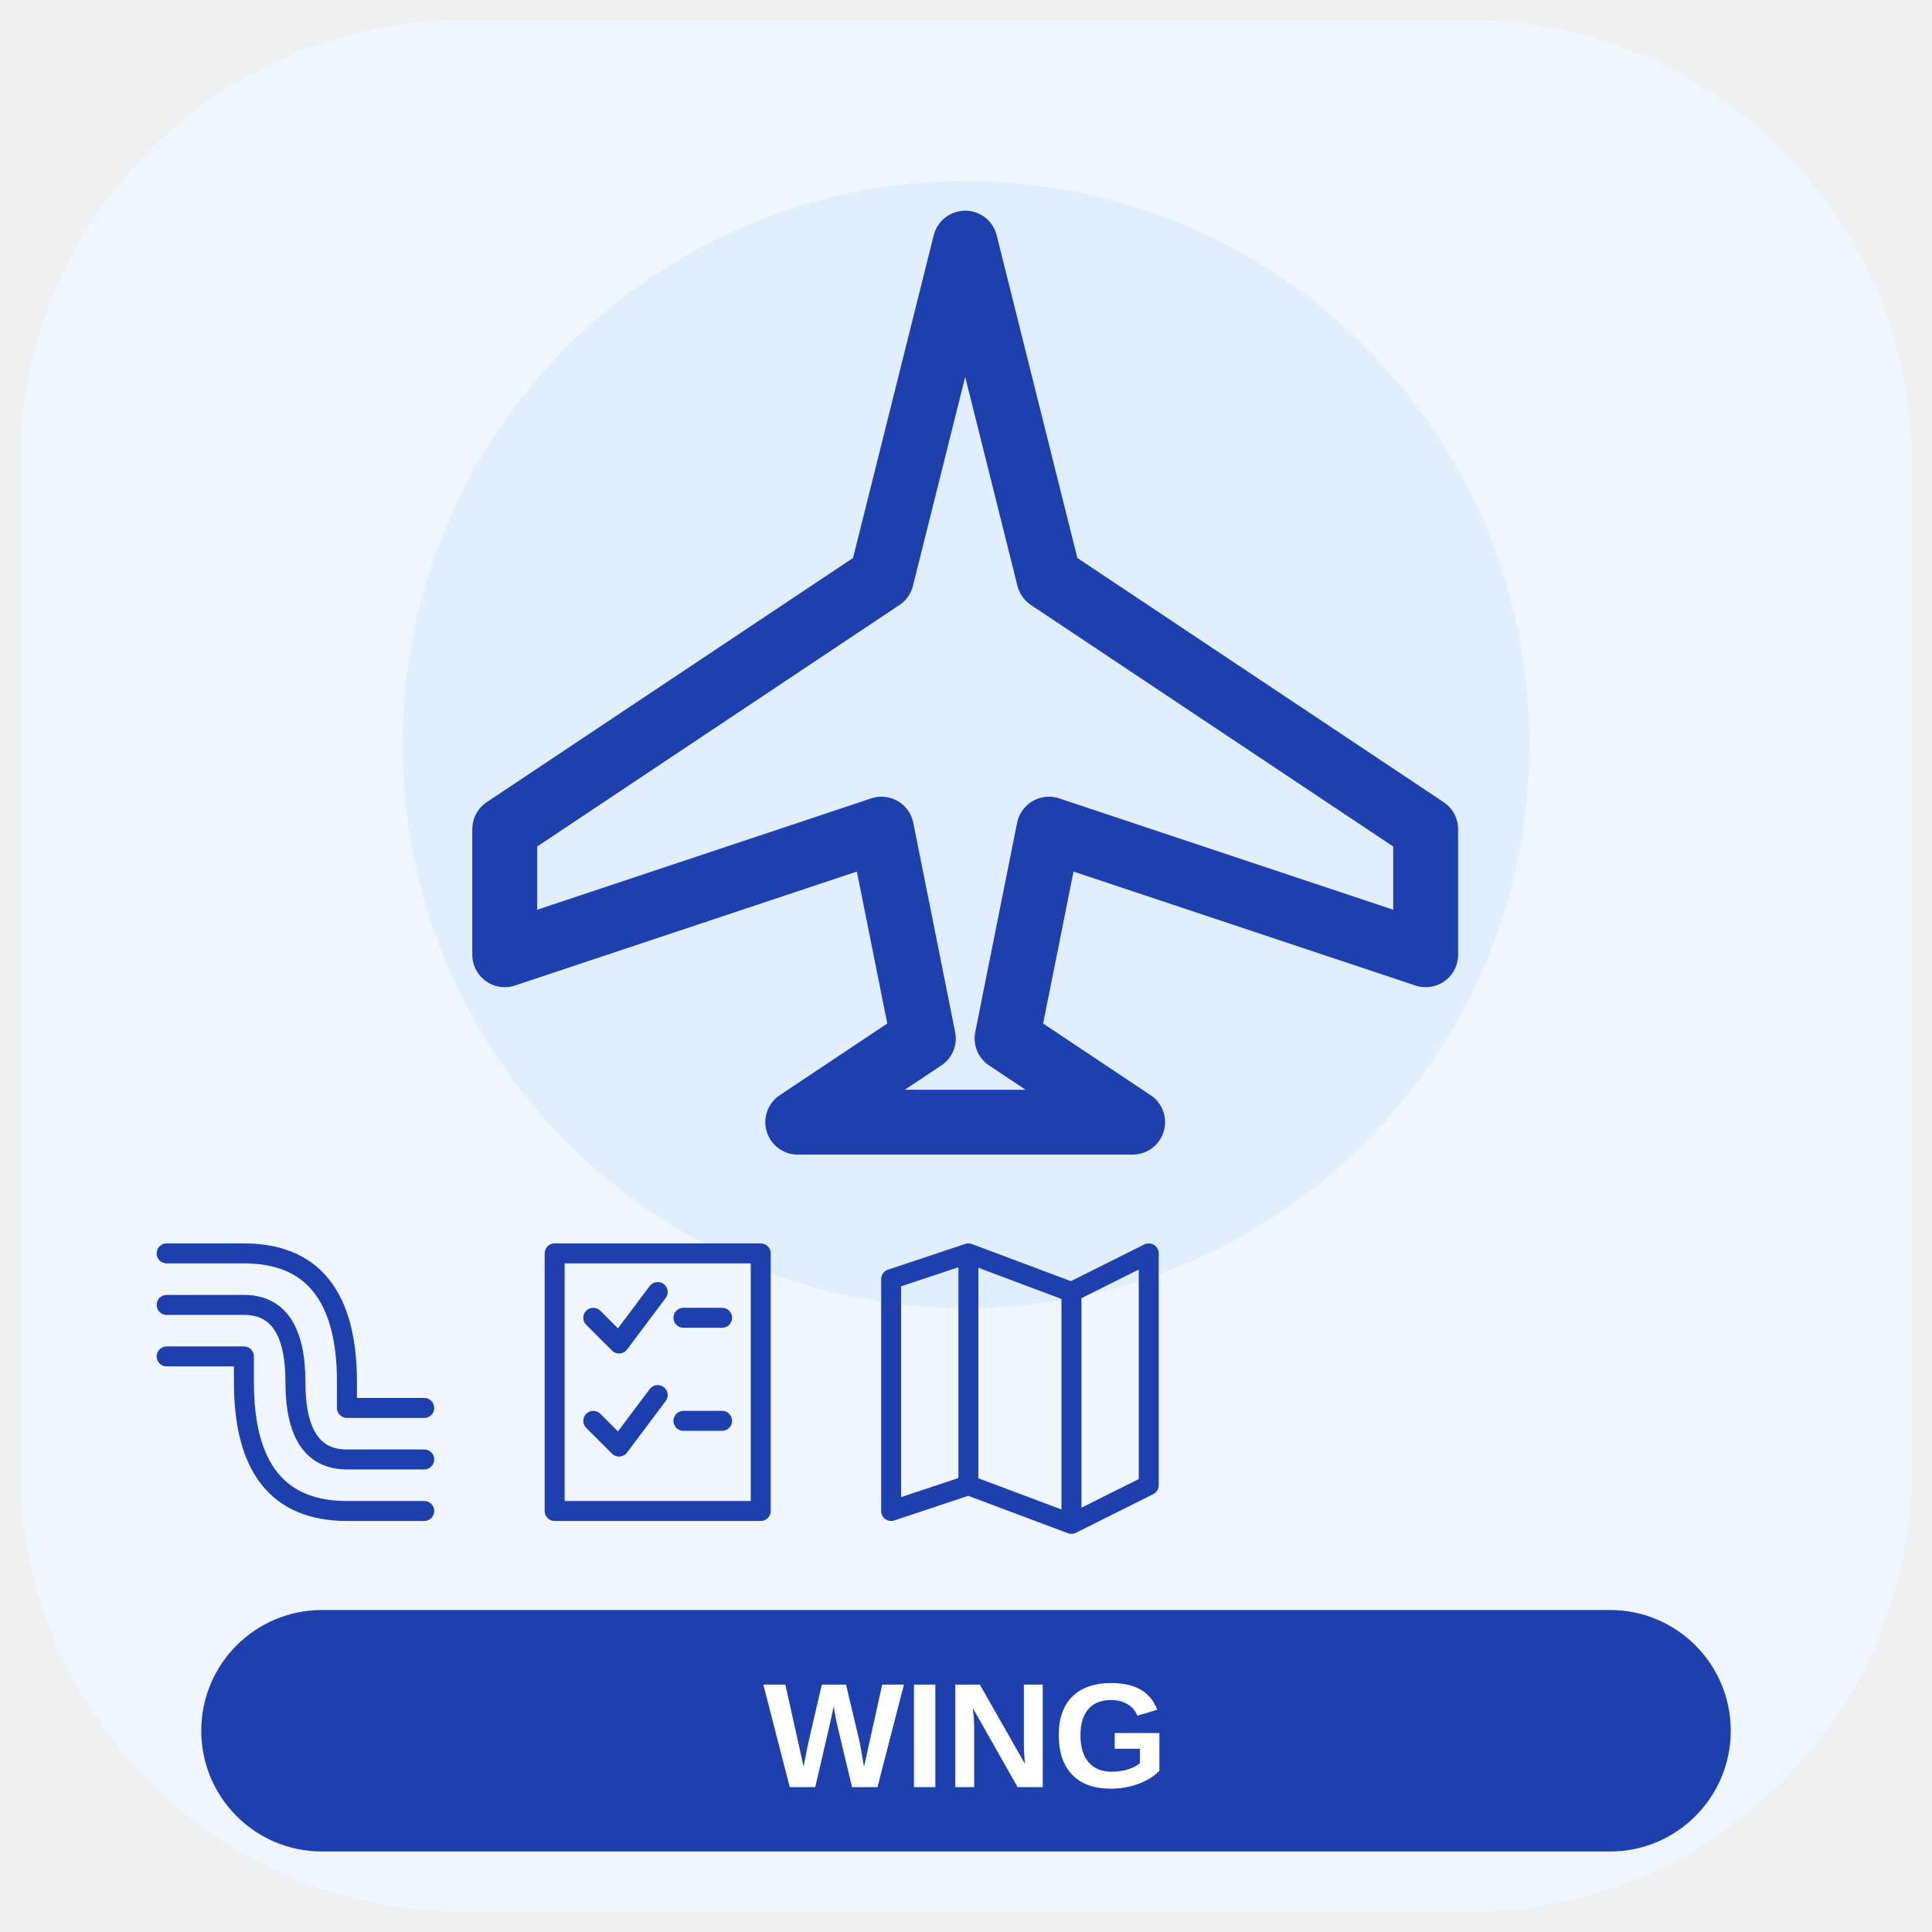
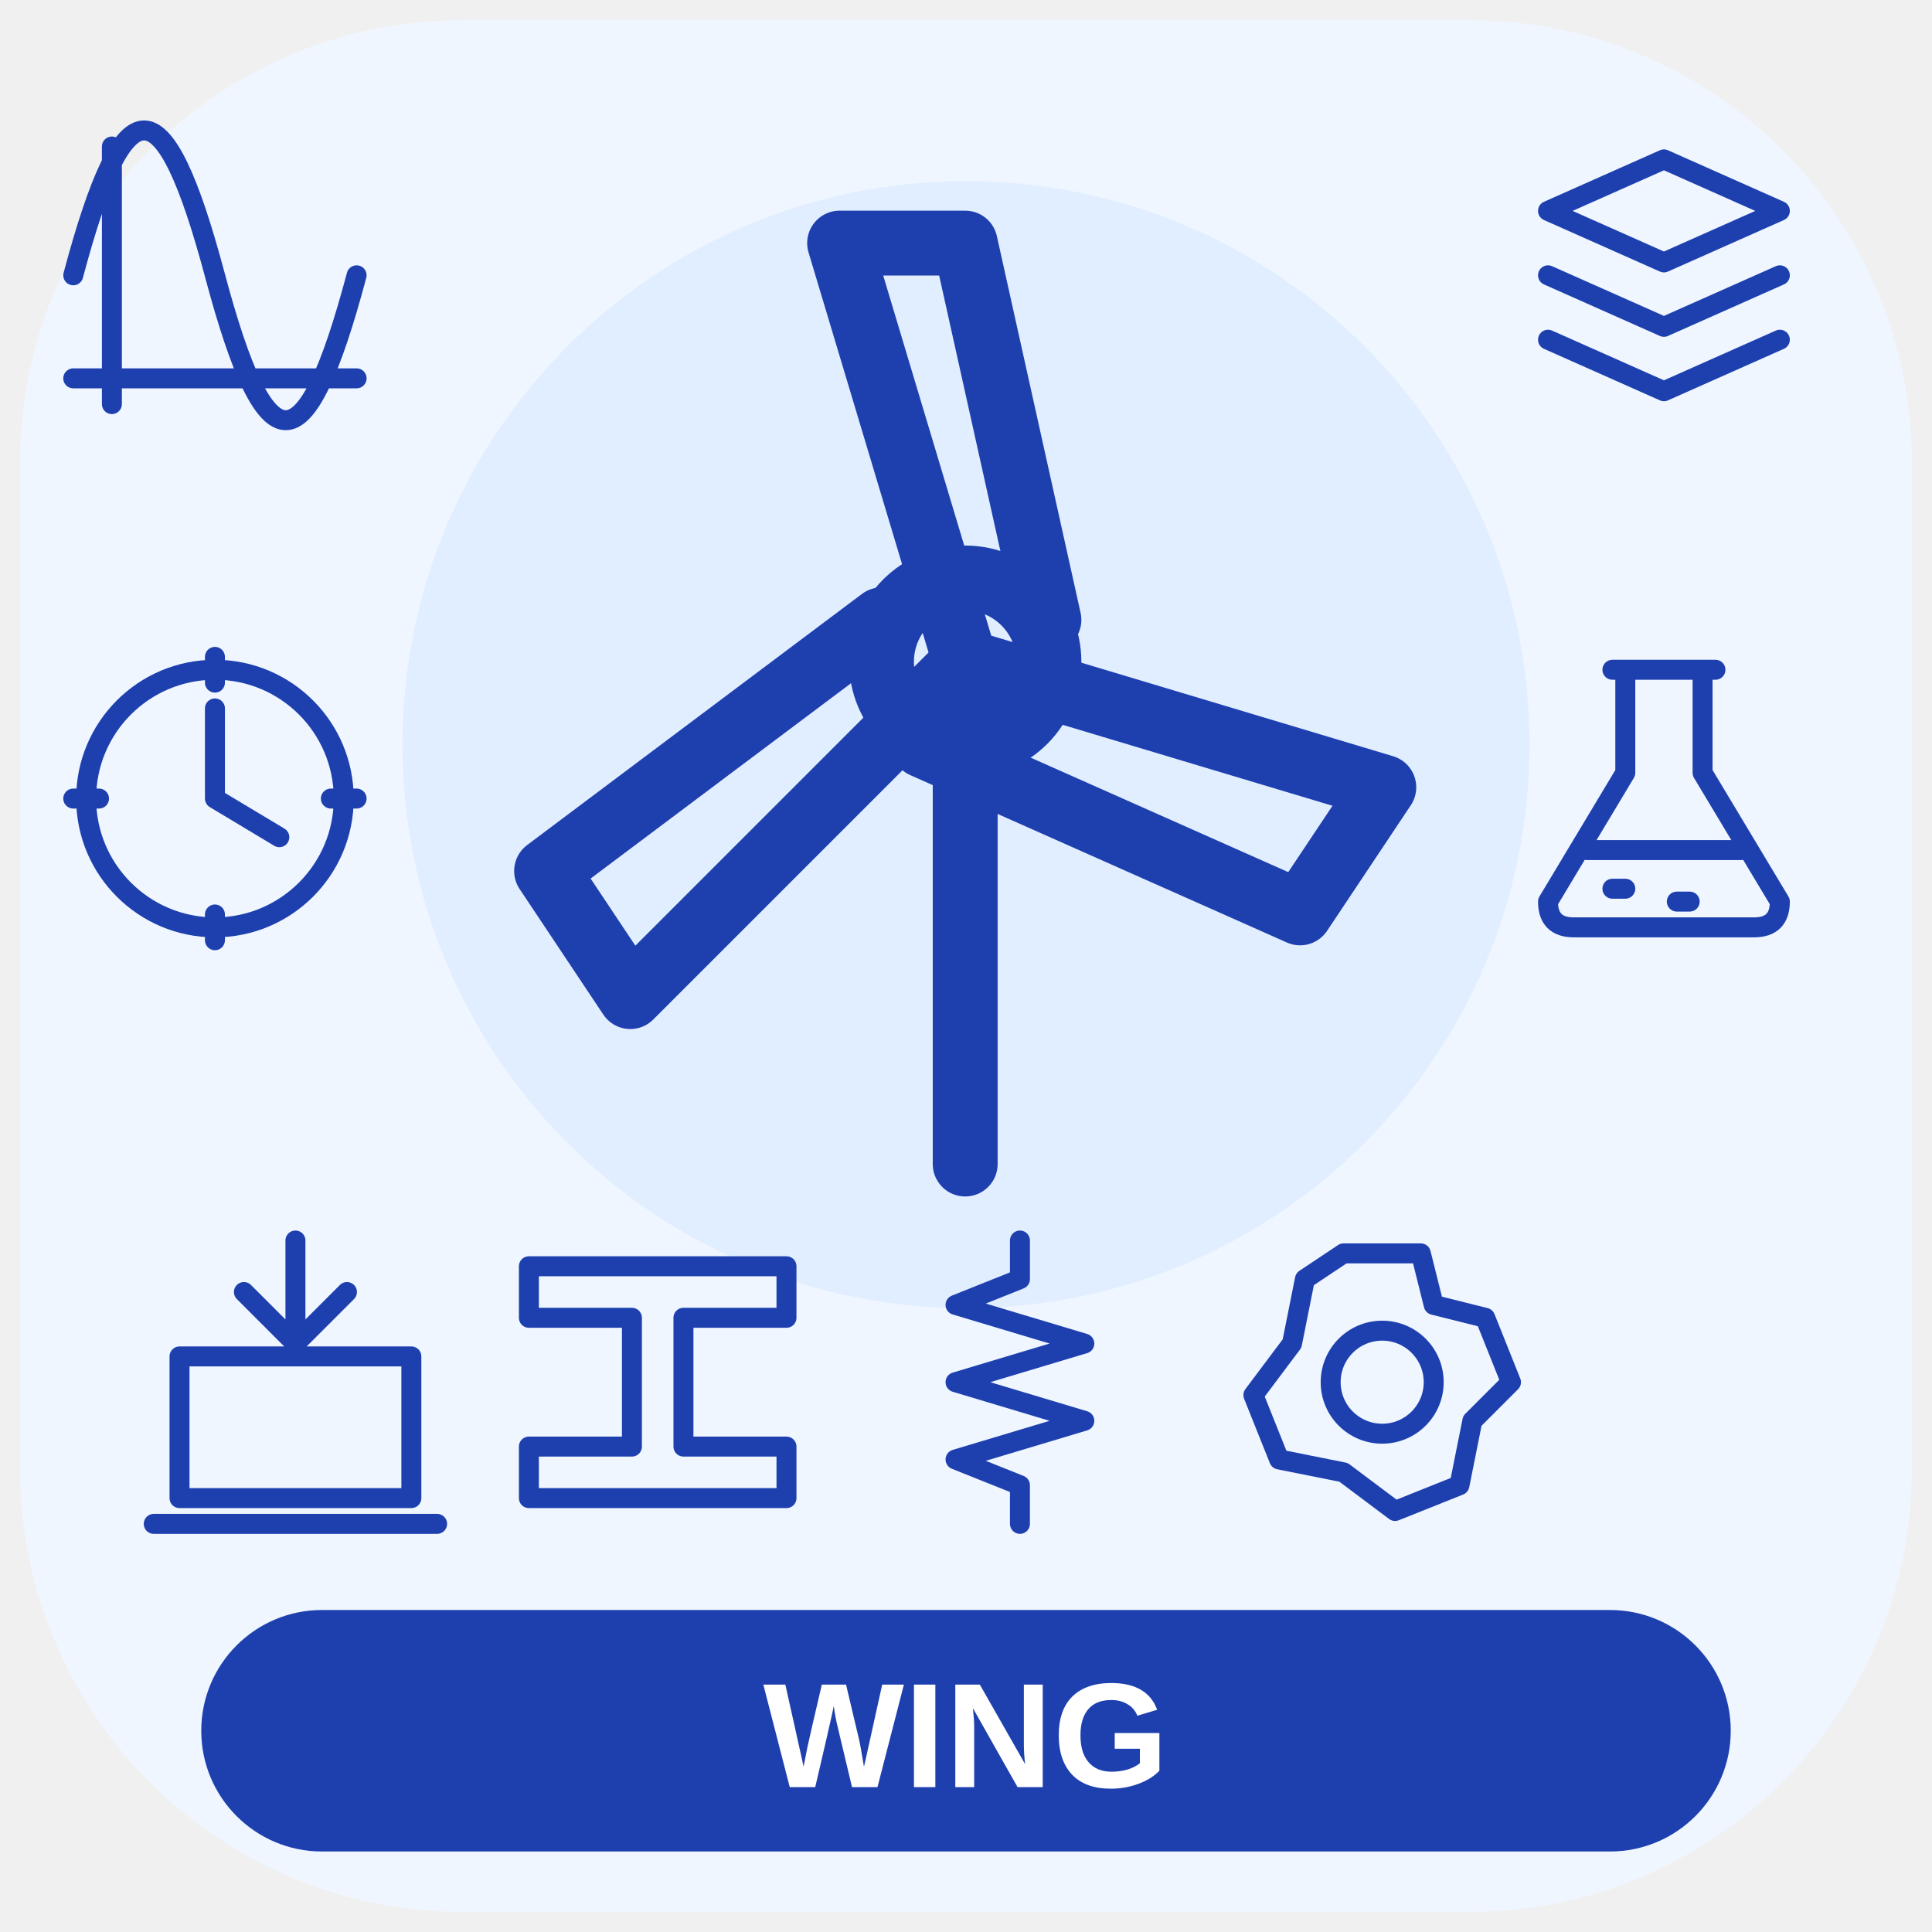
<svg xmlns="http://www.w3.org/2000/svg" viewBox="0 0 96 96" role="img">
  <rect x="1" y="1" width="94" height="94" rx="22" fill="#eff6ff" />
  <circle cx="48" cy="37" r="28" fill="#93c5fd" fill-opacity=".16" />
  <g transform="translate(23 10) scale(2.08)">
    <g fill="none" stroke-width="1.55" stroke-linecap="round" stroke-linejoin="round">
-       <path d="m12 1 2 8 9 6v3l-9-3-1 5 3 2H8l3-2-1-5-9 3v-3l9-6z" stroke="#1e40af" />
+       <path d="M12 11v12M12 11 9 1h3l2 9M12 11l10 3-2 3-9-4M12 11l-8 8-2-3 8-6" stroke="#1e40af" />
+       <circle cx="12" cy="11" r="2" stroke="#1e40af" />
    </g>
  </g>
  <g transform="translate(7 61) scale(.64)">
    <g fill="none" stroke-width="1.55" stroke-linecap="round" stroke-linejoin="round">
-       <path d="M2 6h6q4 0 4 6t4 6h6M2 10h6q0 0 0 2 0 10 8 10h6M2 2h6q8 0 8 10 0 2 0 2h6" stroke="#1e40af" />
+       <path d="M3 10h18v11H3zM12 1v8M8 5l4 4 4-4M1 23h22" stroke="#1e40af" />
    </g>
  </g>
  <g transform="translate(25 61) scale(.64)">
    <g fill="none" stroke-width="1.55" stroke-linecap="round" stroke-linejoin="round">
-       <path d="M4 2h16v20H4zM7 7l2 2 3-4M14 7h3M7 15l2 2 3-4M14 15h3" stroke="#1e40af" />
+       <path d="M2 3h20v4h-8v10h8v4H2v-4h8V7H2z" stroke="#1e40af" />
    </g>
  </g>
  <g transform="translate(43 61) scale(.64)">
    <g fill="none" stroke-width="1.55" stroke-linecap="round" stroke-linejoin="round">
-       <path d="m2 4 6-2 8 3 6-3v18l-6 3-8-3-6 2zM8 2v18M16 5v18" stroke="#1e40af" />
+       <path d="M12 1v3l-5 2 10 3-10 3 10 3-10 3 5 2v3" stroke="#1e40af" />
+     </g>
+   </g>
+   <g transform="translate(61 61) scale(.64)">
+     <g fill="none" stroke-width="1.55" stroke-linecap="round" stroke-linejoin="round">
+       <path d="m9 2 6 0 1 4 4 1 2 5-3 3-1 5-5 2-4-3-5-1-2-5 3-4 1-5z" stroke="#1e40af" />
+       <circle cx="12" cy="12" r="4" stroke="#1e40af" />
+     </g>
+   </g>
+   <g transform="translate(75 6) scale(.64)">
+     <g fill="none" stroke-width="1.55" stroke-linecap="round" stroke-linejoin="round">
+       <path d="m3 7 9-4 9 4-9 4zM3 12l9 4 9-4M3 17l9 4 9-4" stroke="#1e40af" />
+     </g>
+   </g>
+   <g transform="translate(3 6) scale(.64)">
+     <g fill="none" stroke-width="1.55" stroke-linecap="round" stroke-linejoin="round">
+       <path d="M1 12c4-15 7-15 11 0s7 15 11 0M1 20h22M4 22V2" stroke="#1e40af" />
+     </g>
+   </g>
+   <g transform="translate(75 32) scale(.64)">
+     <g fill="none" stroke-width="1.55" stroke-linecap="round" stroke-linejoin="round">
+       <path d="M8 2h8M9 2v8L3 20q0 2 2 2h14q2 0 2-2l-6-10V2M6 16h12M8 19h1m4 1h1" stroke="#1e40af" />
+     </g>
+   </g>
+   <g transform="translate(3 32) scale(.64)">
+     <g fill="none" stroke-width="1.55" stroke-linecap="round" stroke-linejoin="round">
+       <circle cx="12" cy="12" r="10" stroke="#1e40af" />
+       <path d="M12 5v7l5 3M12 1v2M1 12h2M12 21v2m9-11h2" stroke="#1e40af" />
    </g>
  </g>
  <rect x="10" y="80" width="76" height="12" rx="6" fill="#1e40af" />
  <text x="48" y="88.8" text-anchor="middle" font-family="Arial,sans-serif" font-weight="700" font-size="7.4" fill="white">WING</text>
</svg>
